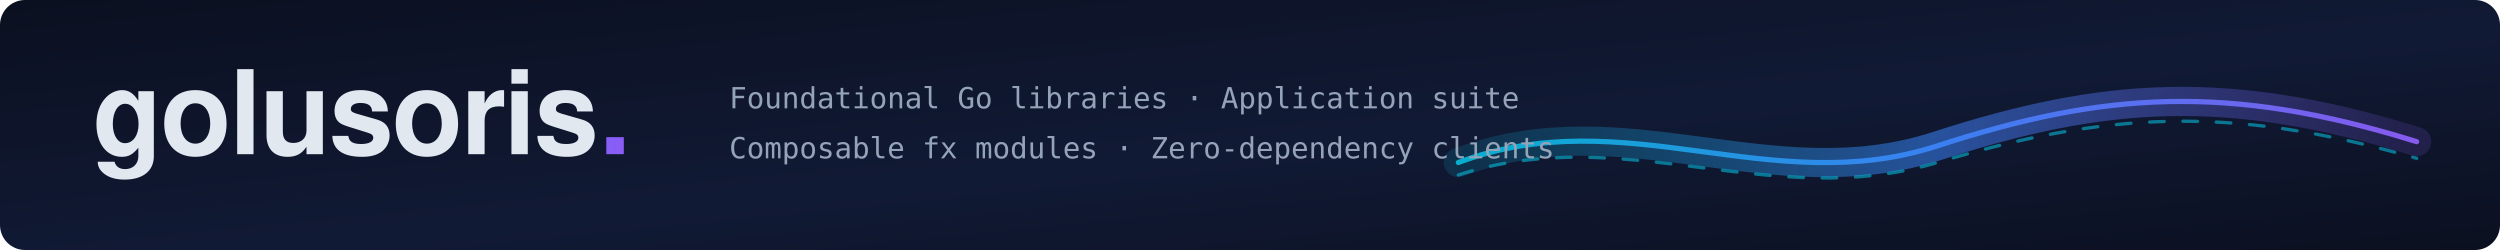
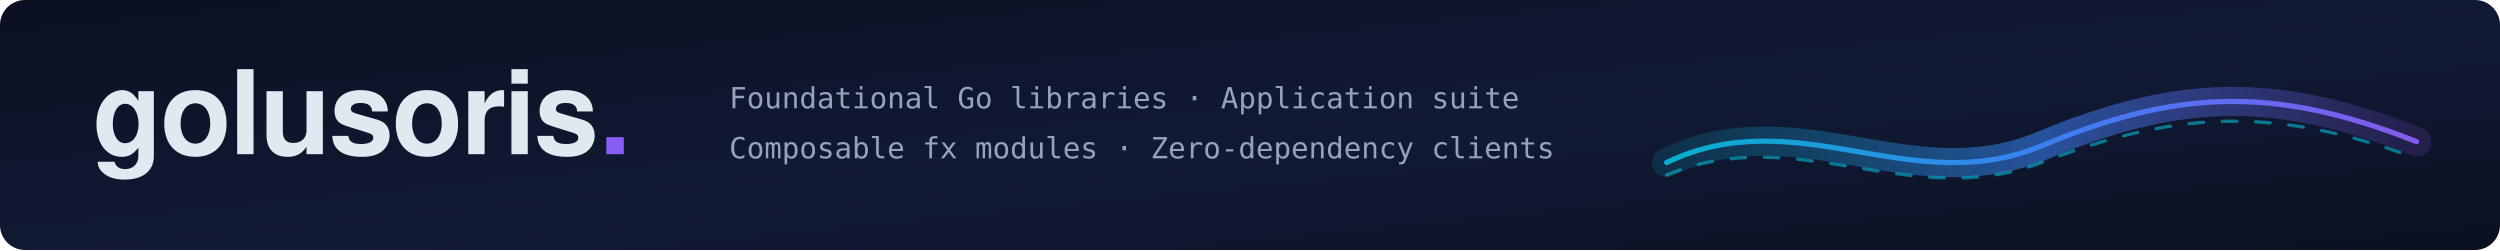
<svg xmlns="http://www.w3.org/2000/svg" viewBox="0 0 1200 120" width="1200" height="120" role="img" aria-label="golusoris — foundational Go libraries and applications">
  <defs>
    <linearGradient id="bg" x1="0" y1="0" x2="1" y2="1">
      <stop offset="0%" stop-color="#0b1020" />
      <stop offset="55%" stop-color="#111a35" />
      <stop offset="100%" stop-color="#0b1020" />
    </linearGradient>
    <linearGradient id="accent" x1="0" y1="0" x2="1" y2="0">
      <stop offset="0%" stop-color="#06b6d4" />
      <stop offset="50%" stop-color="#3b82f6" />
      <stop offset="100%" stop-color="#8b5cf6" />
    </linearGradient>
    <linearGradient id="wave" x1="0" y1="0" x2="1" y2="0">
      <stop offset="0%" stop-color="#06b6d4" stop-opacity="0.15" />
      <stop offset="50%" stop-color="#3b82f6" stop-opacity="0.55" />
      <stop offset="100%" stop-color="#8b5cf6" stop-opacity="0.15" />
    </linearGradient>
  </defs>
  <rect width="1200" height="120" rx="12" fill="url(#bg)" />
-   <g fill="none" stroke-linecap="round">
-     <path d="M700 78 C 780 48, 850 96, 930 70 S 1070 40, 1160 68" stroke="url(#wave)" stroke-width="14" />
-     <path d="M700 78 C 780 48, 850 96, 930 70 S 1070 40, 1160 68" stroke="url(#accent)" stroke-width="2.5" opacity="0.95" />
-     <path d="M700 84 C 780 58, 850 102, 930 78 S 1070 50, 1160 76" stroke="#06b6d4" stroke-width="1.6" stroke-dasharray="7 9" opacity="0.6" />
+   <g fill="none" stroke-linecap="round" stroke-linejoin="round">
+     <path d="M800 78 C 862.6 48, 917.4 96, 980 70 S 1089.6 40, 1160 68" stroke="url(#wave)" stroke-width="14" />
+     <path d="M800 78 C 862.6 48, 917.4 96, 980 70 S 1089.6 40, 1160 68" stroke="url(#accent)" stroke-width="2.5" opacity="0.95" />
+     <path d="M800 84 C 862.6 58, 917.4 102, 980 78 S 1089.6 50, 1160 76" stroke="#06b6d4" stroke-width="1.6" stroke-dasharray="7 9" opacity="0.6" />
  </g>
  <text x="44" y="74" font-family="ui-sans-serif,Segoe UI,Helvetica,Arial,sans-serif" font-size="56" font-weight="700" fill="#e2e8f0" letter-spacing="-1">golusoris<tspan fill="url(#accent)">.</tspan>
  </text>
  <g font-family="ui-monospace,SFMono-Regular,Menlo,monospace" font-size="14" fill="#94a3b8">
    <text x="350" y="52">Foundational Go libraries · Application suite</text>
    <text x="350" y="76">Composable fx modules · Zero-dependency clients</text>
  </g>
</svg>
